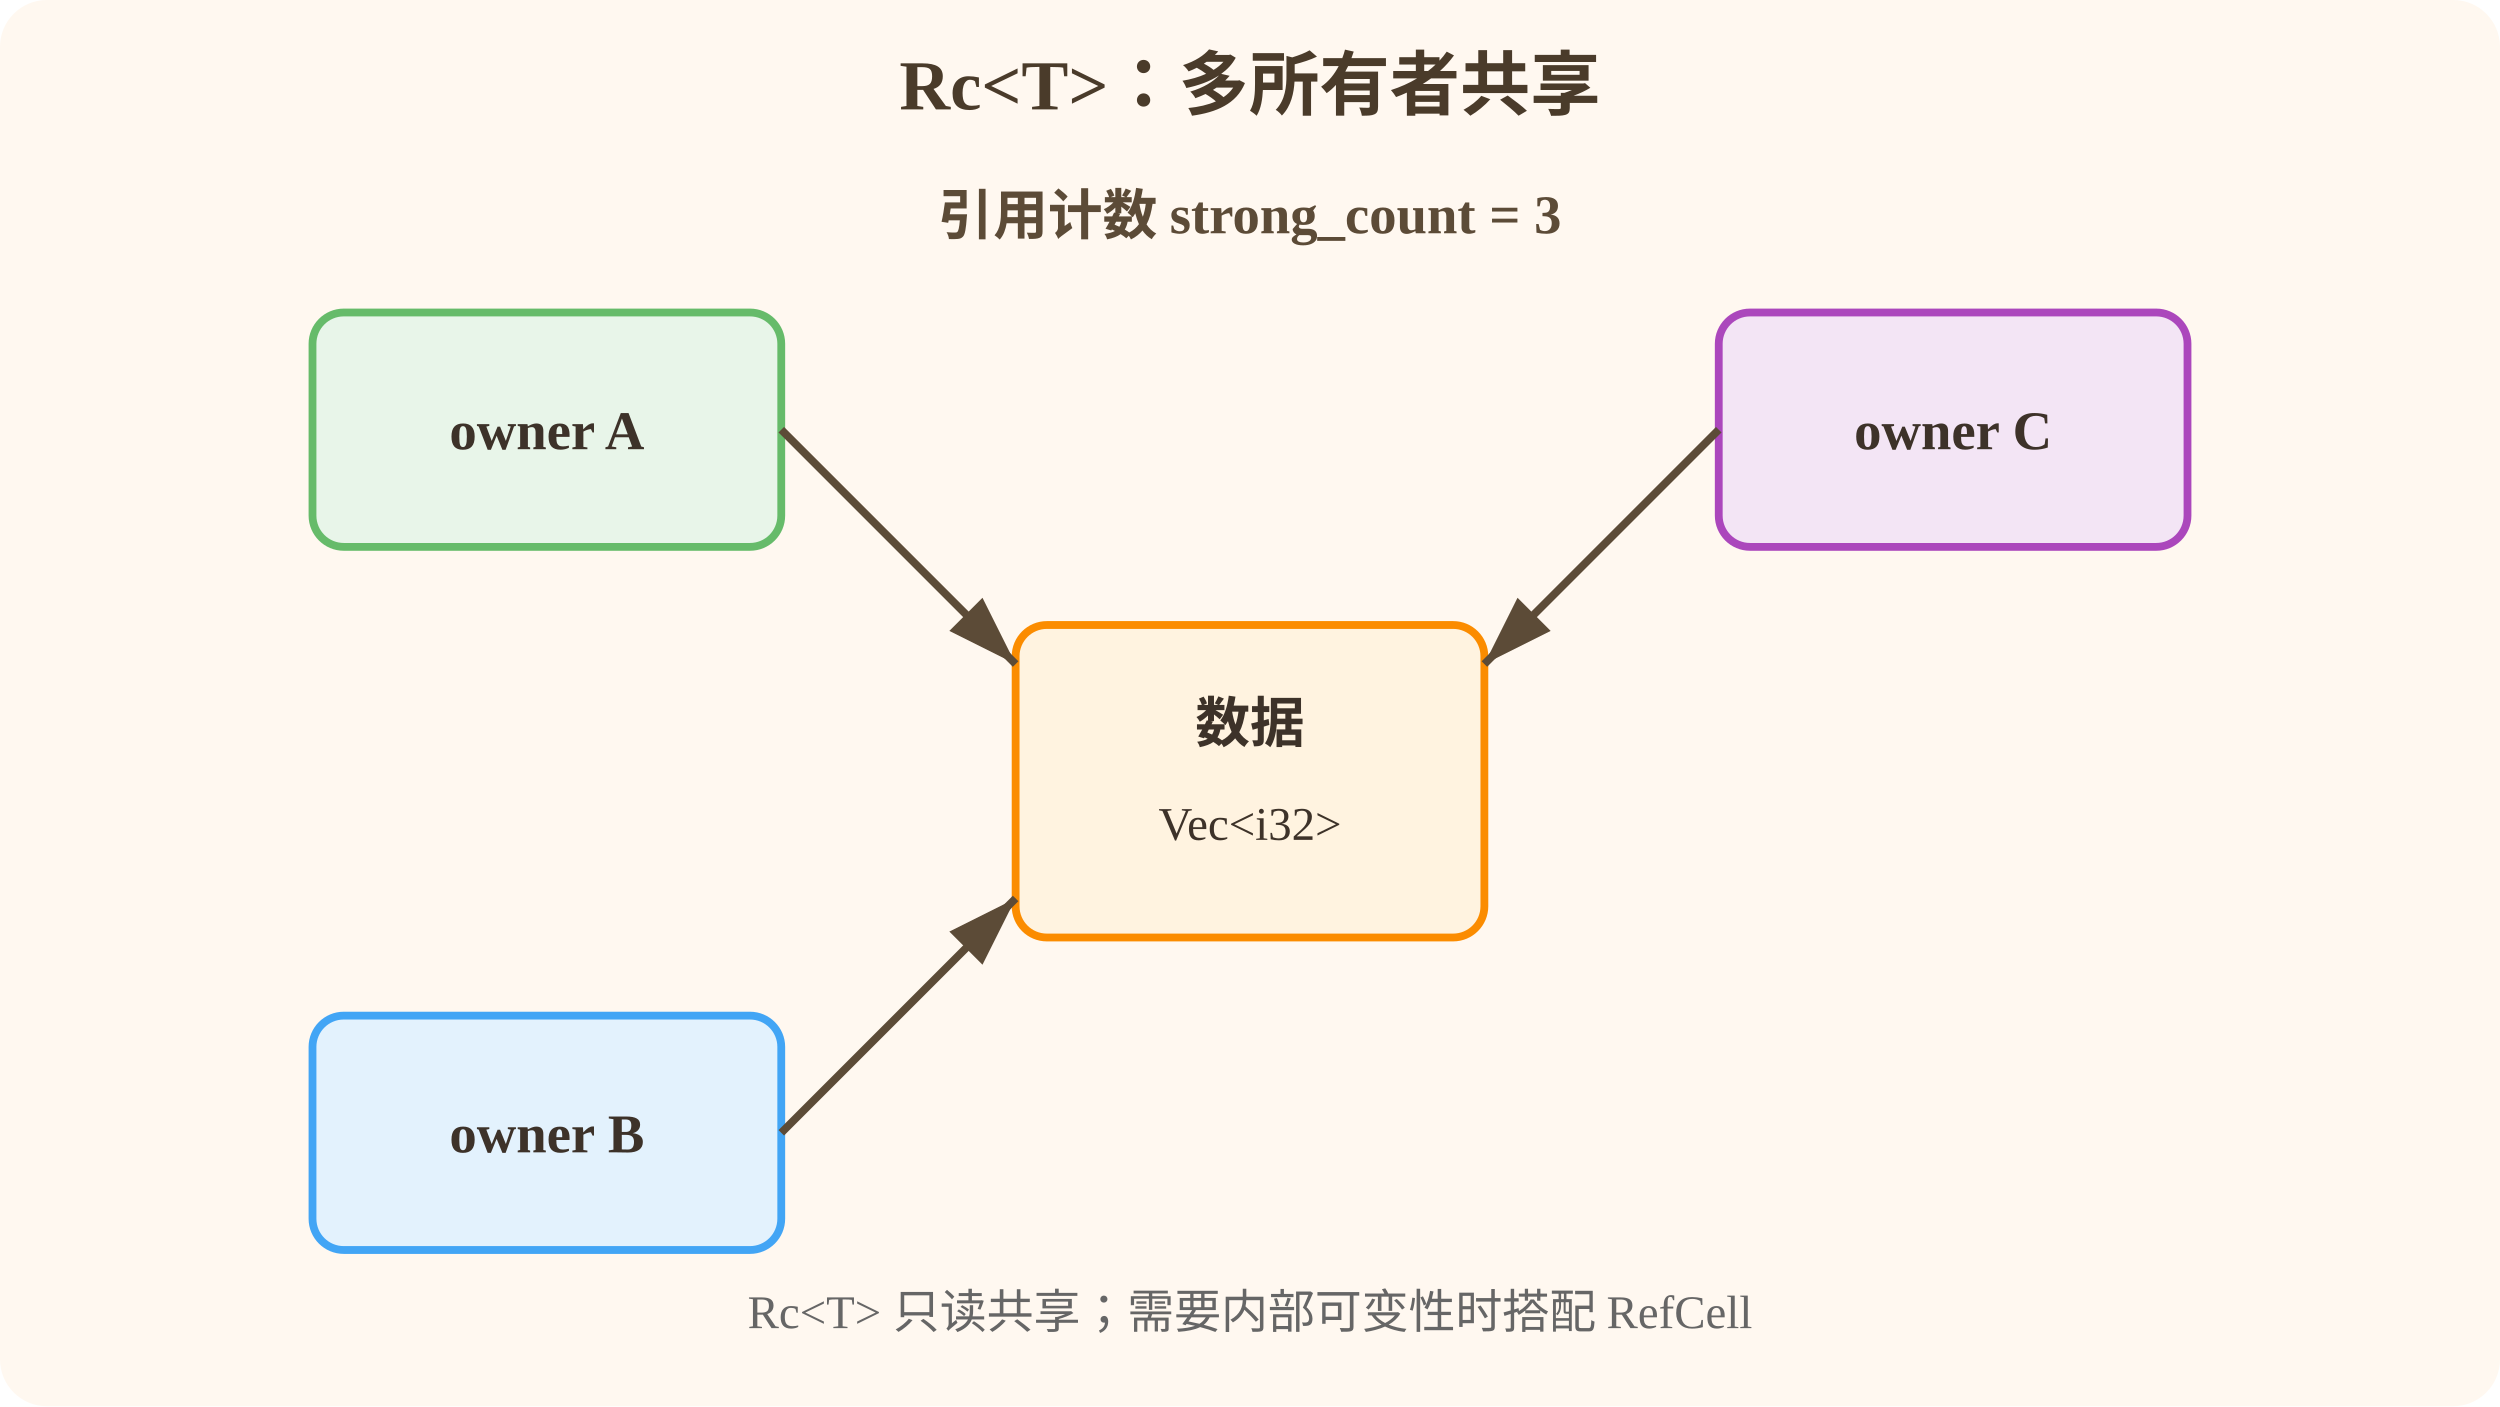
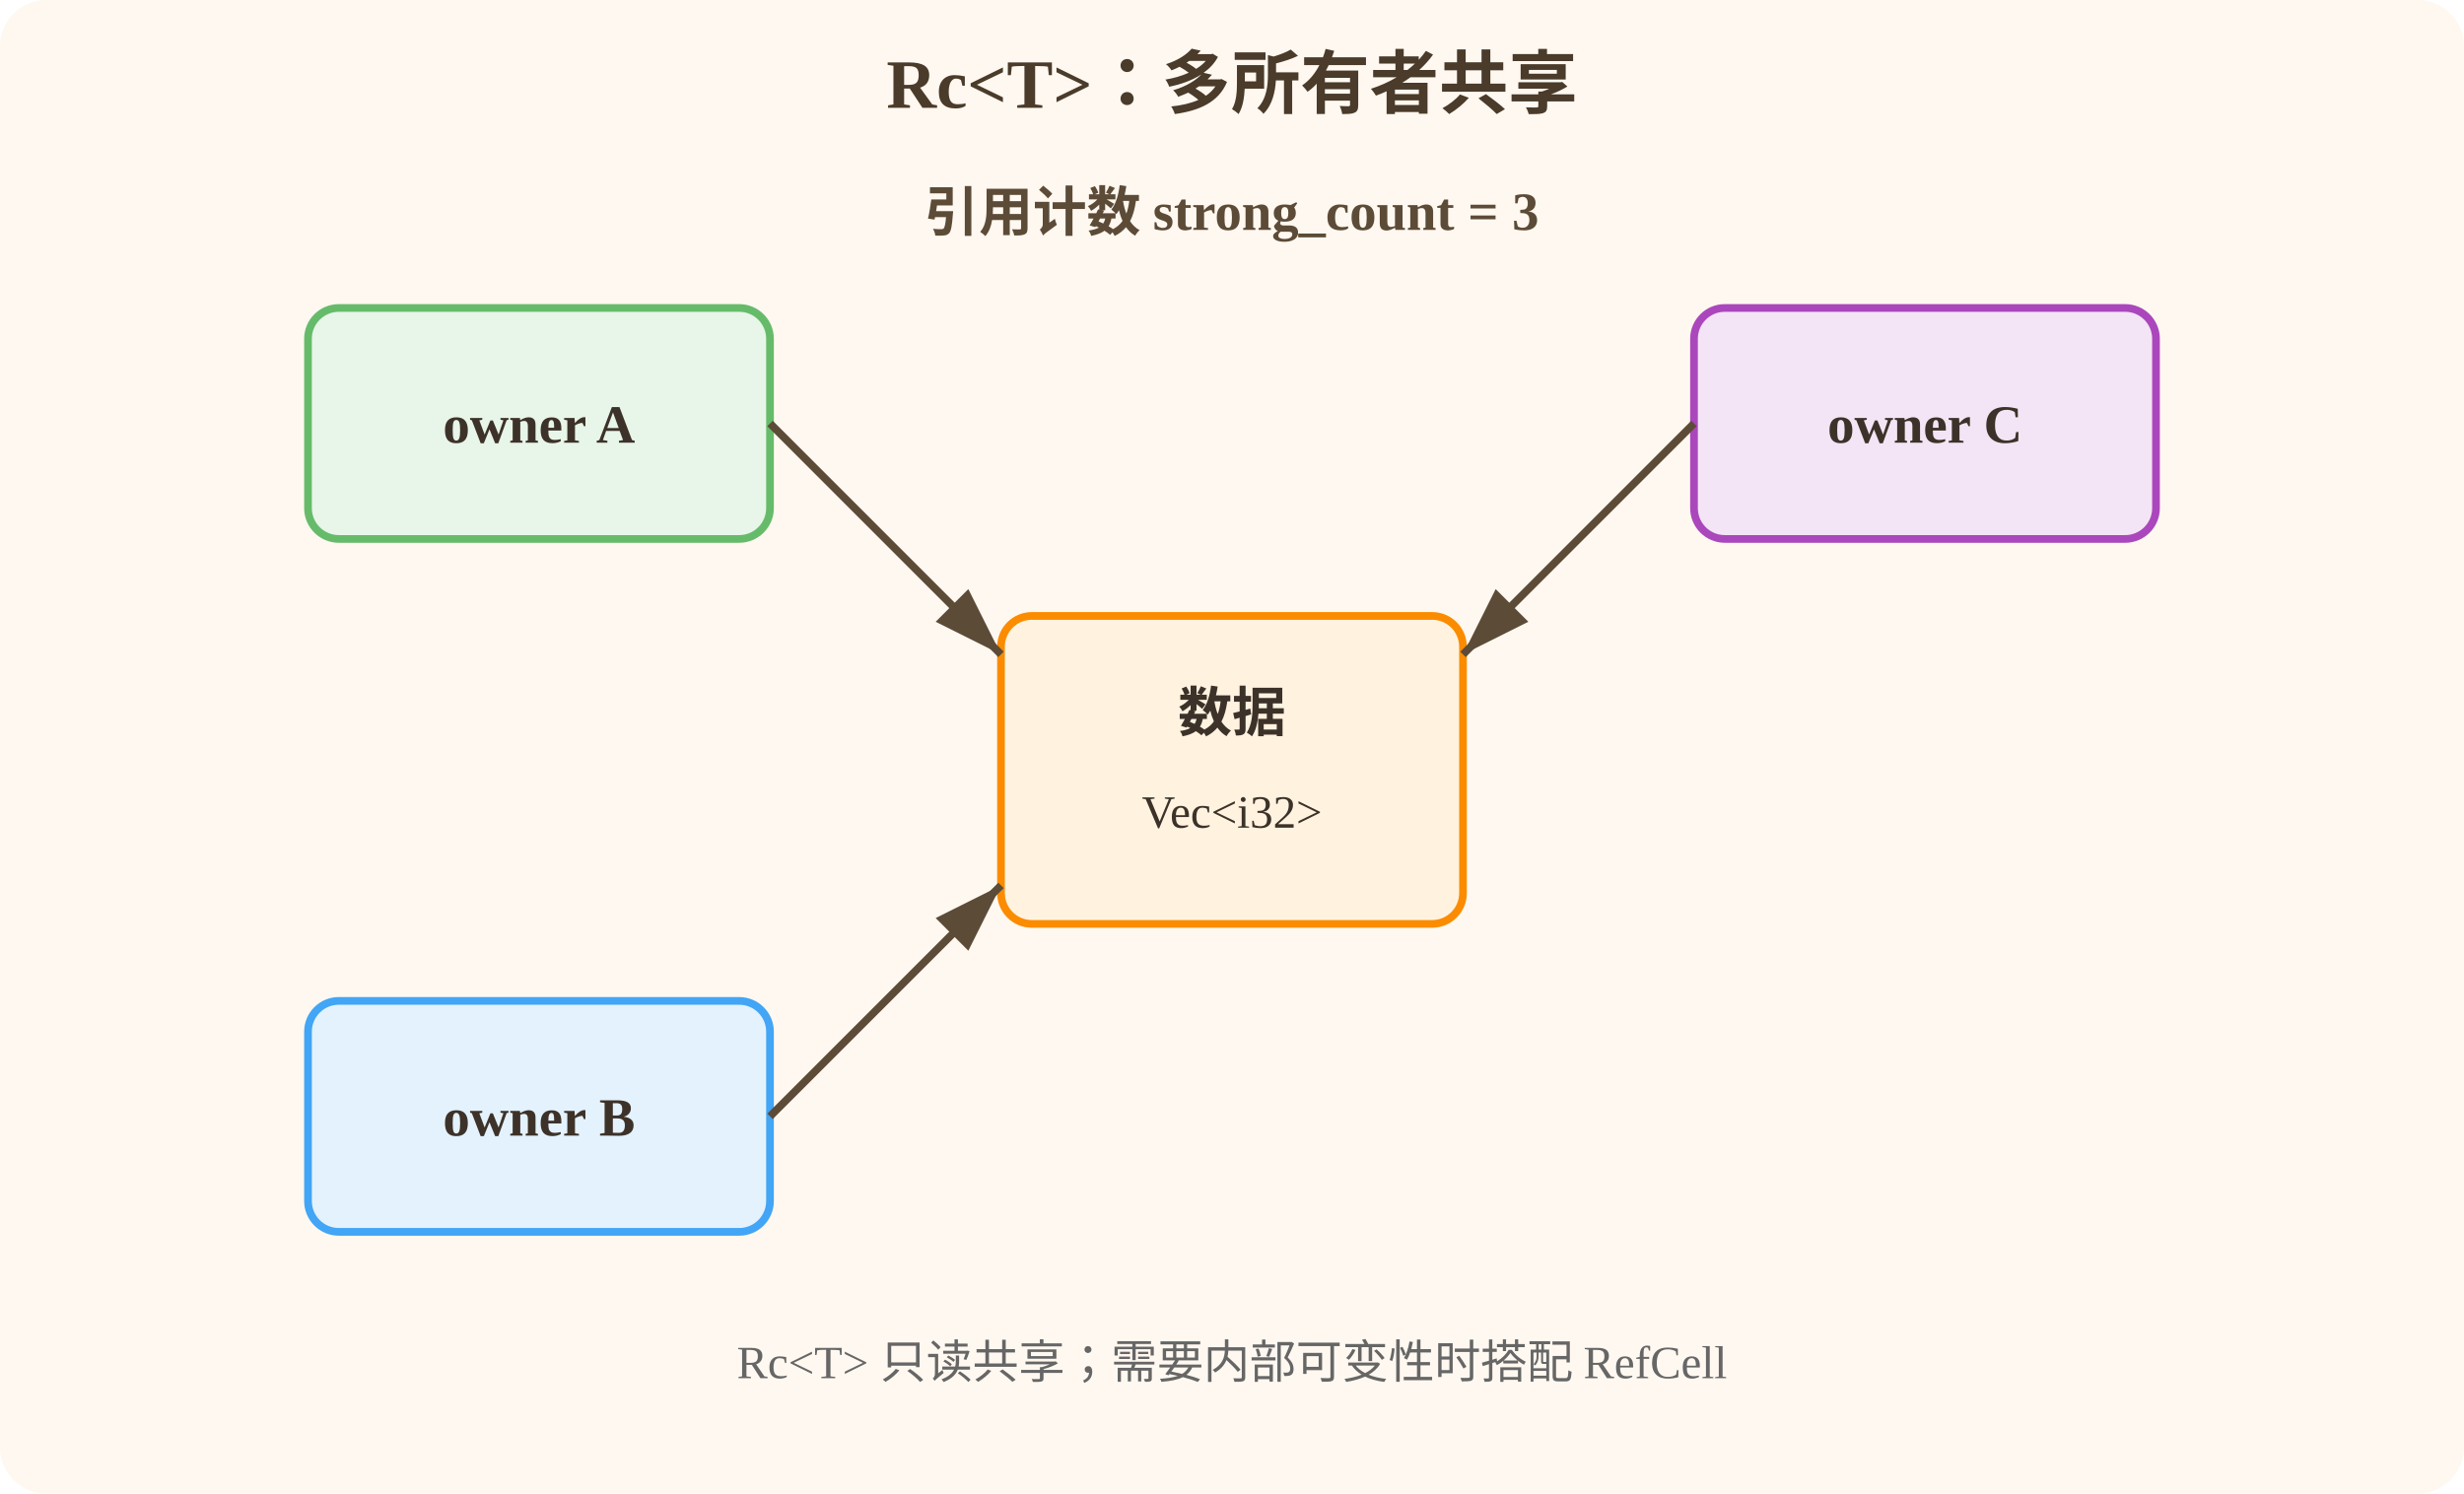
- <svg xmlns="http://www.w3.org/2000/svg" width="640" height="360" viewBox="0 0 640 360">
+ <svg xmlns="http://www.w3.org/2000/svg" width="640" height="388" viewBox="0 0 640 388">
  <rect width="100%" height="100%" fill="#fff8f0" rx="12" />
  <text x="320" y="28" text-anchor="middle" font-size="18" font-weight="bold" fill="#4a3b2a">Rc&lt;T&gt;：多所有者共享</text>
  <defs>
    <marker id="arrow" markerWidth="10" markerHeight="10" refX="9" refY="3" orient="auto" markerUnits="strokeWidth">
      <path d="M0,0 L0,6 L9,3 z" fill="#5c4b37" />
    </marker>
  </defs>
  <rect x="260" y="160" width="120" height="80" fill="#fff3e0" stroke="#fb8c00" stroke-width="2" rx="8" />
  <text x="320" y="190" font-size="14" font-weight="bold" fill="#3d3229" text-anchor="middle">数据</text>
  <text x="320" y="215" font-size="12" font-weight="normal" fill="#3d3229" text-anchor="middle">Vec&lt;i32&gt;</text>
  <rect x="80" y="80" width="120" height="60" fill="#e8f5e9" stroke="#66bb6a" stroke-width="2" rx="8" />
  <text x="140" y="115" font-size="14" font-weight="bold" fill="#3d3229" text-anchor="middle">owner A</text>
  <rect x="80" y="260" width="120" height="60" fill="#e3f2fd" stroke="#42a5f5" stroke-width="2" rx="8" />
  <text x="140" y="295" font-size="14" font-weight="bold" fill="#3d3229" text-anchor="middle">owner B</text>
  <rect x="440" y="80" width="120" height="60" fill="#f3e5f5" stroke="#ab47bc" stroke-width="2" rx="8" />
  <text x="500" y="115" font-size="14" font-weight="bold" fill="#3d3229" text-anchor="middle">owner C</text>
  <line x1="200" y1="110" x2="260" y2="170" stroke="#5c4b37" stroke-width="2" marker-end="url(#arrow)" />
  <line x1="200" y1="290" x2="260" y2="230" stroke="#5c4b37" stroke-width="2" marker-end="url(#arrow)" />
  <line x1="440" y1="110" x2="380" y2="170" stroke="#5c4b37" stroke-width="2" marker-end="url(#arrow)" />
  <text x="320" y="60" font-size="14" font-weight="bold" fill="#5c4b37" text-anchor="middle">引用计数 strong_count = 3</text>
-   <text x="320" y="340" font-size="12" font-weight="normal" fill="#666" text-anchor="middle">Rc&lt;T&gt; 只读共享；需要内部可变性时搭配 RefCell</text>
+   <text x="320" y="358" font-size="12" font-weight="normal" fill="#666" text-anchor="middle">Rc&lt;T&gt; 只读共享；需要内部可变性时搭配 RefCell</text>
</svg>
